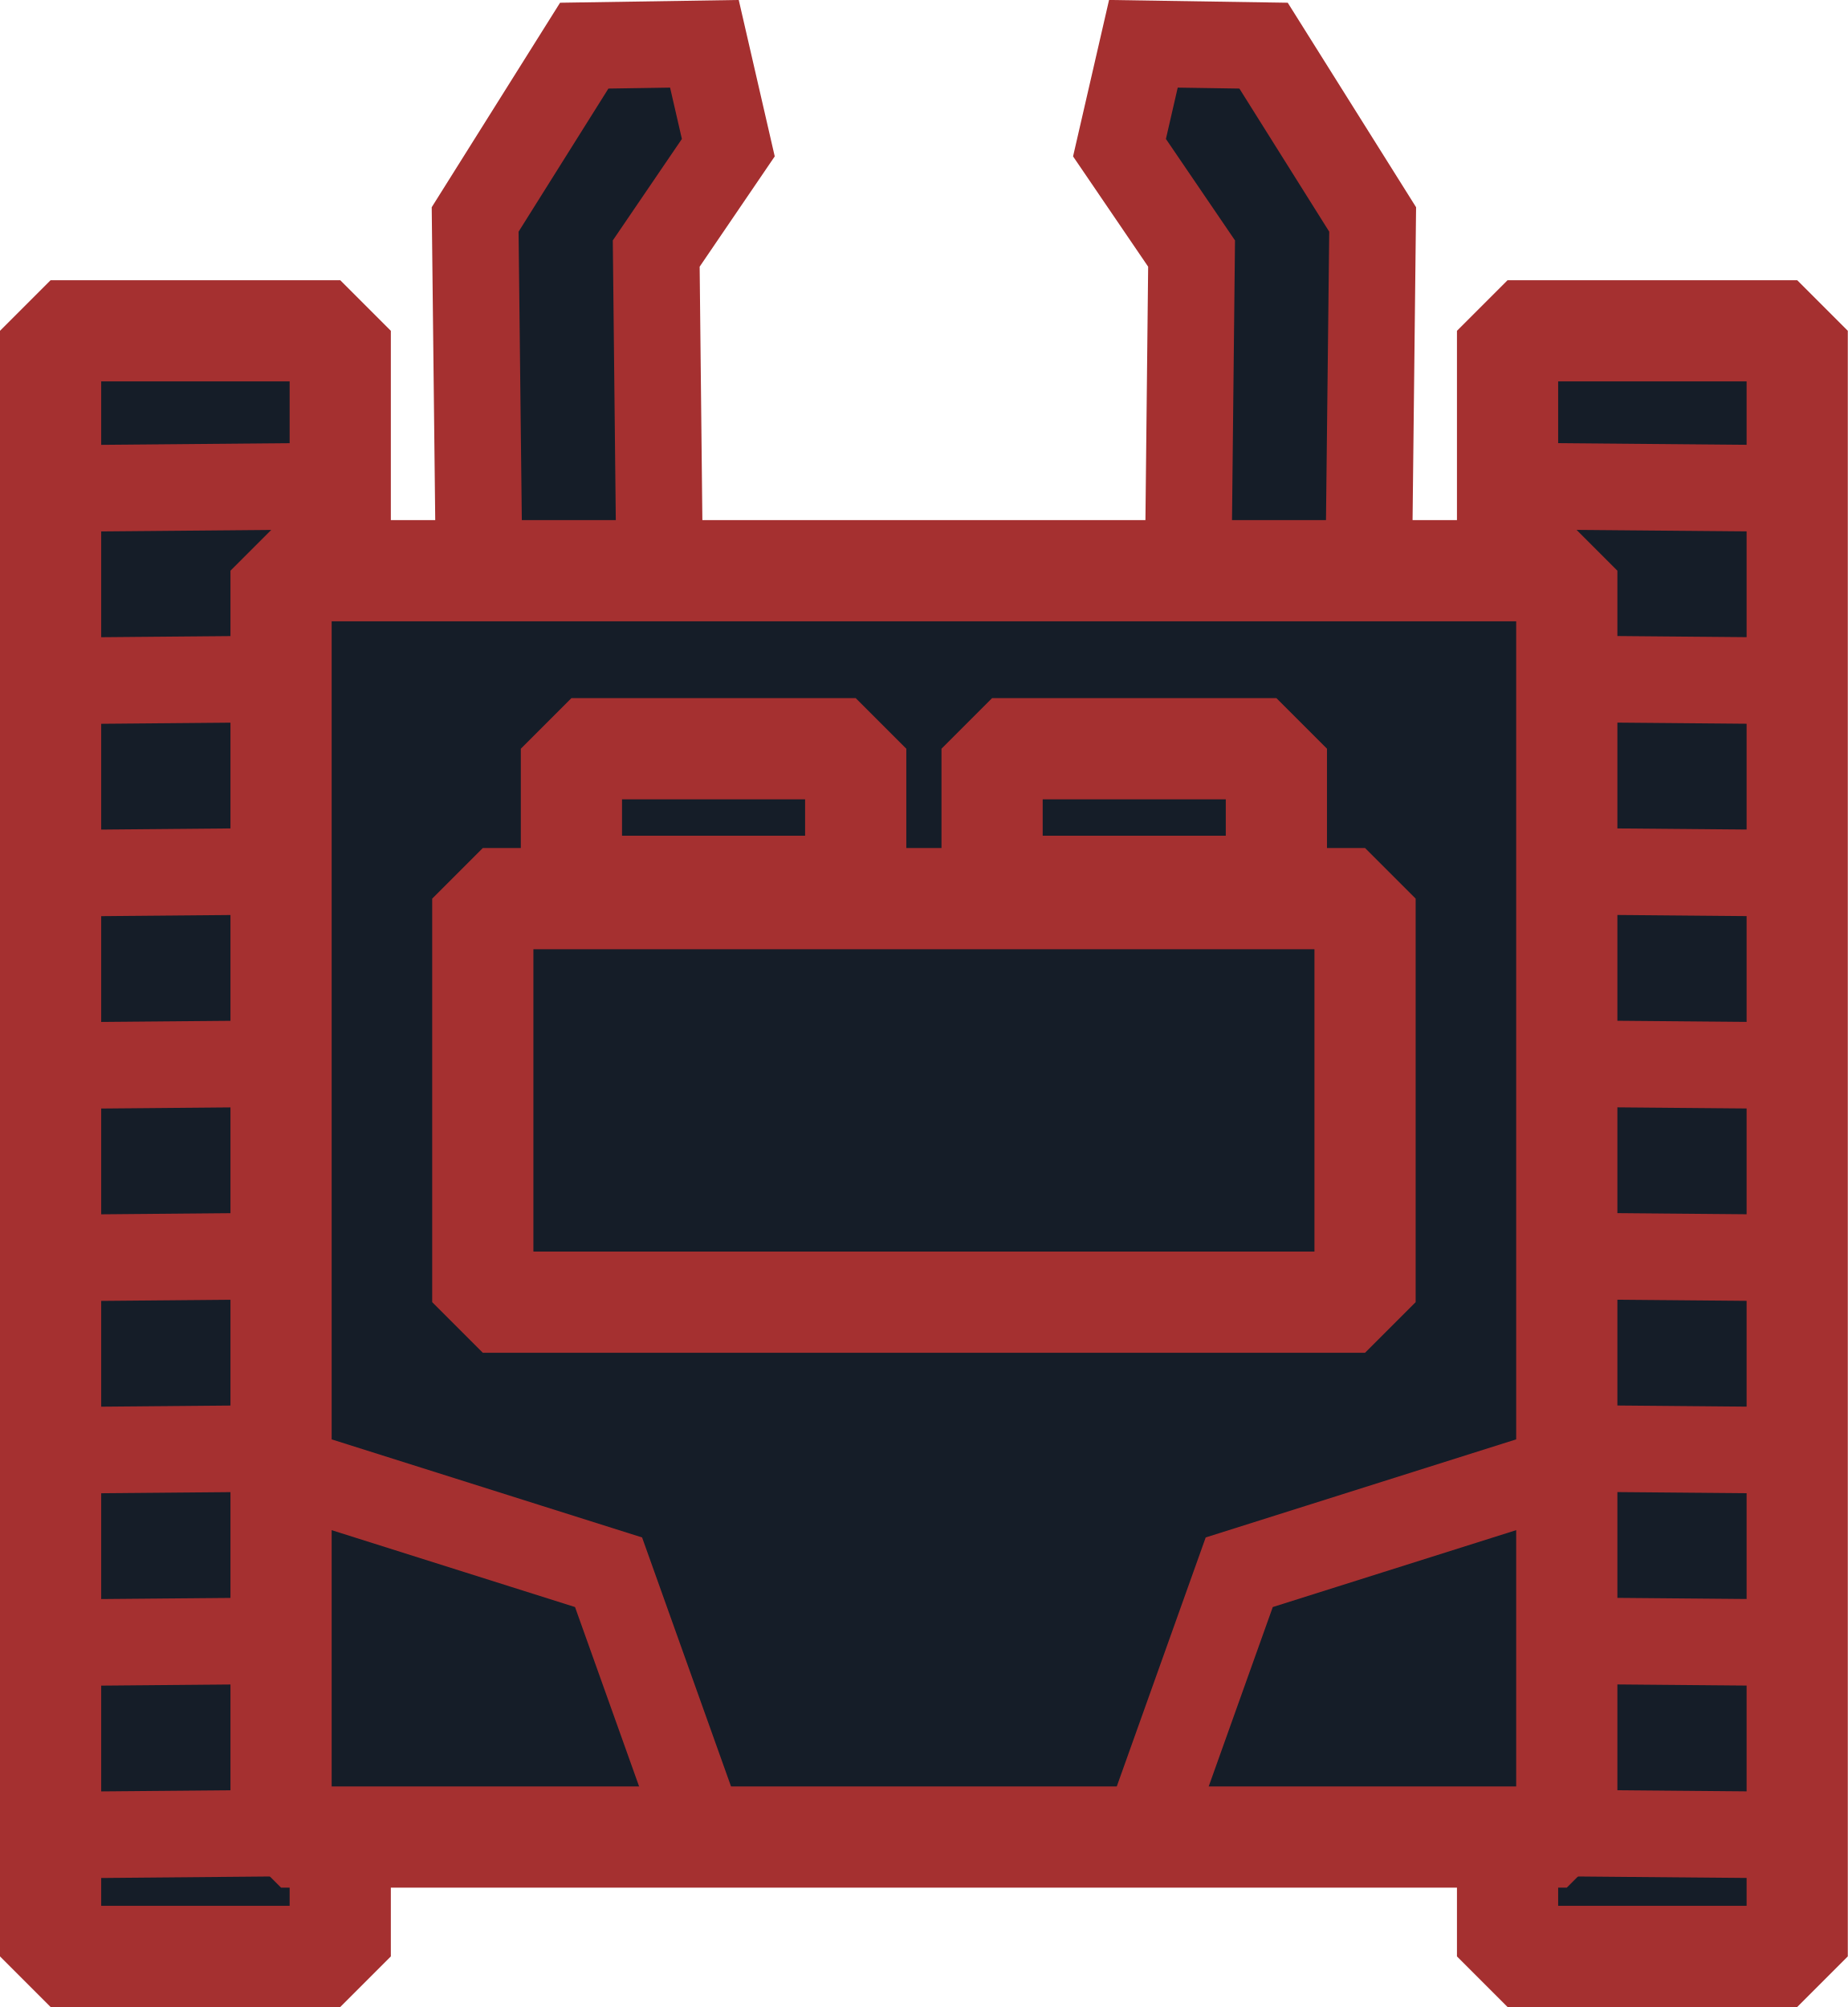
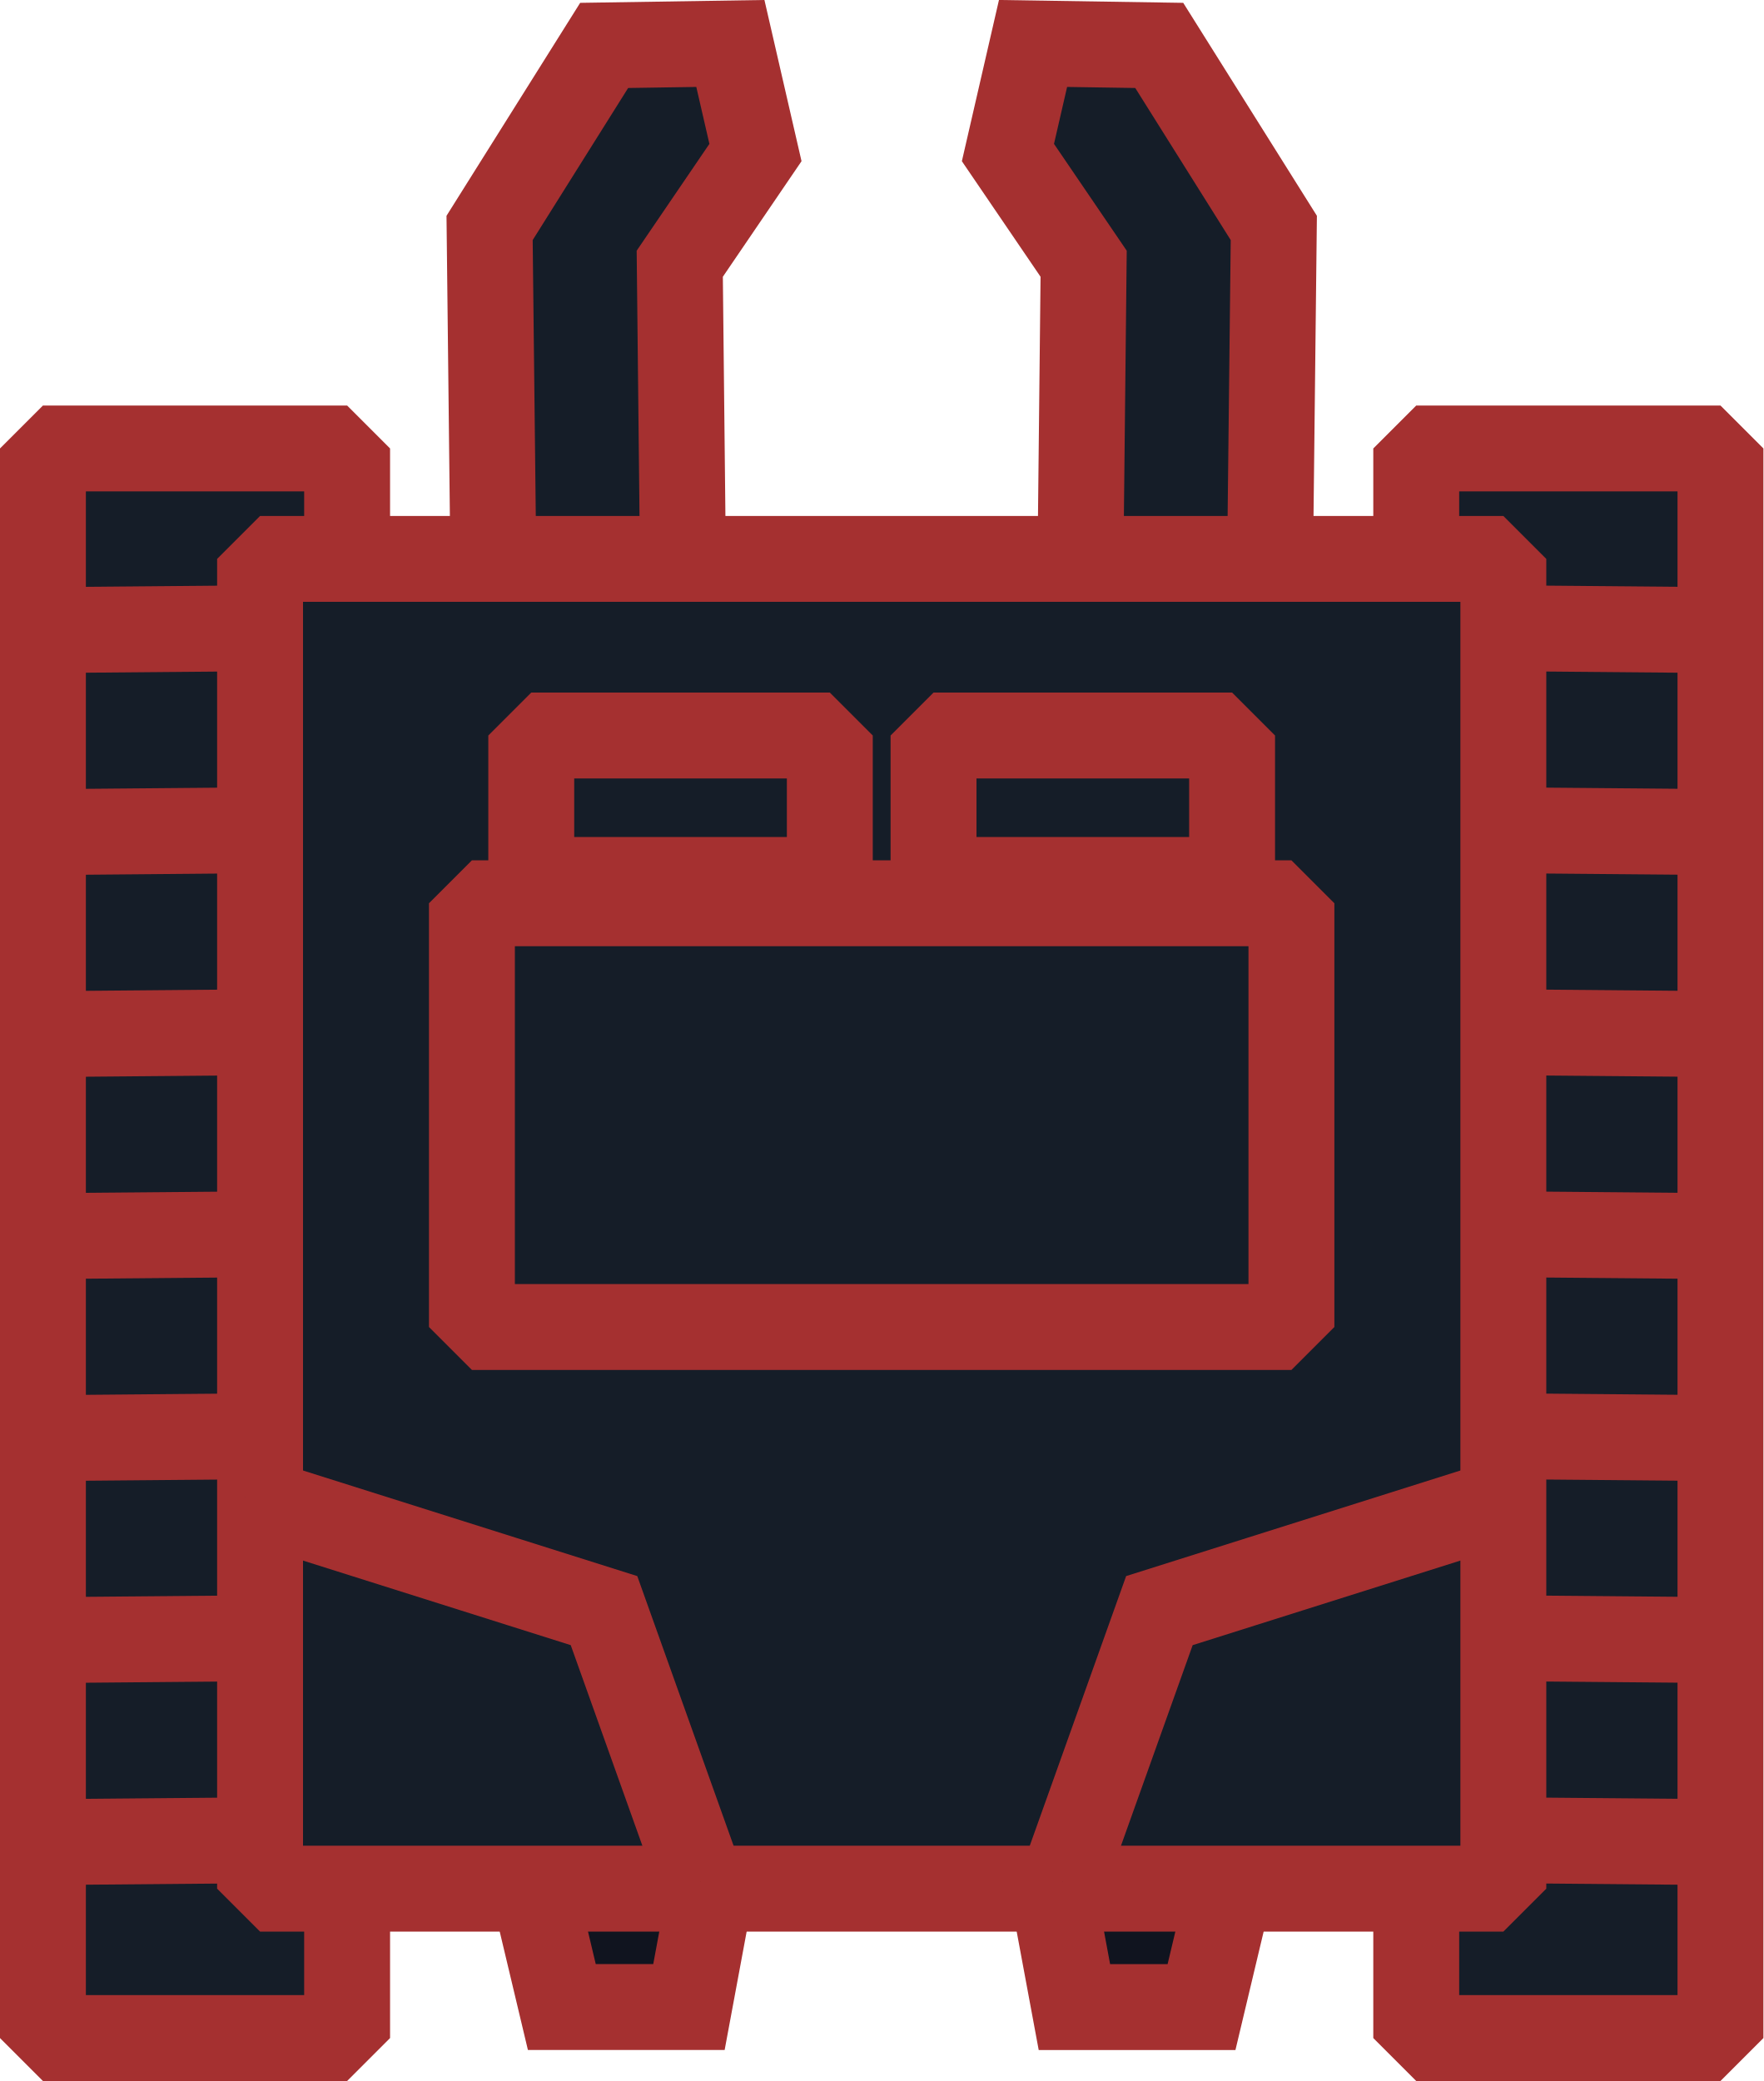
- <svg xmlns="http://www.w3.org/2000/svg" width="170.809" height="185.521" viewBox="0 0 45.193 49.086" version="1.1" id="svg1">
+ <svg xmlns="http://www.w3.org/2000/svg" width="164.27" height="193.872" viewBox="0 0 41.068 48.468" version="1.1" id="svg1">
  <defs id="defs1">
    </defs>
-   <g id="layer1" transform="matrix(0,-1.16918,1.16918,0,-0.4544378,49.11722)">
-     <path style="fill:#151d28;stroke:#a53030;stroke-width:1.811;stroke-linecap:butt;stroke-linejoin:miter;stroke-dasharray:none" d="m 29.326,10.419 8.093,-0.091 3.636,2.282 0.039,2.514 -2.173,0.5 -2.215,-1.508 -6.807,0.073 z m 0,18.593 8.093,0.091 3.636,-2.282 0.039,-2.514 -2.173,-0.5 -2.215,1.508 -6.807,-0.073 z" id="path8" />
-     <path style="fill:#151d28;stroke:#a53030;stroke-width:2.117;stroke-linejoin:bevel;stroke-dasharray:none" id="rect5" width="34.005" height="6.059" x="1.085" y="1.447" d="M 1.085,1.447 H 35.09 V 7.506 H 1.085 Z m 0,36.537 H 35.09 V 31.925 H 1.085 Z" />
-     <path style="fill:#151d28;stroke:#a53030;stroke-width:1.811;stroke-linecap:butt;stroke-linejoin:miter;stroke-dasharray:none" d="m 32.493,0.772 0.055,6.29 m -0.055,32.254 0.055,-6.29 m 3.969,-32.254 0.055,6.29 m -0.055,32.254 0.055,-6.29 m 3.969,-32.254 0.055,6.29 m -0.055,32.254 0.055,-6.29 m 3.969,-32.254 0.055,6.29 m -0.055,32.254 0.055,-6.29 m 3.969,-32.254 0.055,6.29 m -0.055,32.254 0.055,-6.29 m 3.969,-32.254 0.055,6.29 m -0.055,32.254 0.055,-6.29 m 3.969,-32.254 0.055,6.29 m -0.055,32.254 0.055,-6.29 m 3.969,-32.254 0.055,6.29 m -0.055,32.254 0.055,-6.29" id="path10" transform="translate(-28.87958,-0.3281771)" />
-     <path style="fill:#151d28;stroke:#a53030;stroke-width:2.117;stroke-linejoin:bevel;stroke-dasharray:none" id="rect1" width="26.492" height="13.602" x="3.581" y="6.267" d="M 3.582,6.268 V 19.715 33.164 H 30.072 V 19.715 6.268 Z" />
-     <path style="fill:#151d28;stroke:#a53030;stroke-width:2.117;stroke-linejoin:bevel;stroke-dasharray:none" id="rect2" width="8.441" height="9.367" x="14.772" y="10.488" d="m 14.771,10.488 v 9.227 9.229 h 8.441 v -9.229 -9.227 z" />
-     <path style="fill:#151d28;stroke:#a53030;stroke-width:2.117;stroke-linejoin:bevel;stroke-dasharray:none" id="rect3" width="2.878" height="5.947" x="23.47" y="12.342" d="m 23.47,12.342 h 2.878 v 5.947 h -2.878 z m 0,14.747 h 2.878 v -5.947 h -2.878 z" />
-     <path style="fill:#151d28;stroke:#a53030;stroke-width:1.811;stroke-linecap:butt;stroke-linejoin:miter;stroke-dasharray:none" d="M 11.38,5.968 9.121,13.119 3.723,15.047 M 11.38,33.463 9.121,26.312 3.723,24.384" id="path9" />
+   <g id="layer1" transform="matrix(0,-1.16918,1.16918,0,-1.271778,48.17666)">
+     <path style="fill:#10141f;stroke:#a53030;stroke-width:1.711;stroke-dasharray:none" d="m 3.395,11.762 -2.171,0.517 2e-7,2.532 2.222,0.413 m -0.052,10.314 -2.171,-0.517 2e-7,-2.532 2.222,-0.413" id="path1" />
+     <path style="fill:#151d28;stroke:#a53030;stroke-width:1.711;stroke-linecap:butt;stroke-linejoin:miter;stroke-dasharray:none" d="m 28.572,10.931 8.093,-0.091 3.636,2.282 0.039,2.514 -2.173,0.5 -2.215,-1.508 -6.807,0.073 z m 0,15.439 8.093,0.091 3.636,-2.282 0.039,-2.514 -2.173,-0.5 -2.215,1.508 -6.807,-0.073 z" id="path8" />
+     <path style="fill:#151d28;stroke:#a53030;stroke-width:1.711;stroke-linejoin:bevel;stroke-dasharray:none" id="rect5" width="31.666" height="6.059" x="0.606" y="1.943" d="M 0.606,1.943 H 32.272 V 8.002 H 0.606 Z m 0,33.415 H 32.272 V 29.298 H 0.606 Z" />
+     <path style="fill:#151d28;stroke:#a53030;stroke-width:1.711;stroke-linecap:butt;stroke-linejoin:miter;stroke-dasharray:none" d="m 32.493,0.772 0.055,6.29 m -0.055,28.023 0.055,-6.29 m 3.969,-28.023 0.055,6.29 m -0.055,28.023 0.055,-6.29 m 3.969,-28.023 0.055,6.29 m -0.055,28.023 0.055,-6.29 m 3.969,-28.023 0.055,6.29 m -0.055,28.023 0.055,-6.29 m 3.969,-28.023 0.055,6.29 m -0.055,28.023 0.055,-6.29 m 3.969,-28.023 0.055,6.29 m -0.055,28.023 0.055,-6.29 m 3.969,-28.023 0.055,6.29 m -0.055,28.023 0.055,-6.29" id="path10" transform="translate(-27.98783,0.7222946)" />
+     <path style="fill:#151d28;stroke:#a53030;stroke-width:1.711;stroke-linejoin:bevel;stroke-dasharray:none" id="rect1" width="26.492" height="13.602" x="3.581" y="6.267" d="M 3.582,6.268 V 18.65 31.033 H 30.072 V 18.65 6.268 Z" />
+     <path style="fill:#151d28;stroke:#a53030;stroke-width:1.711;stroke-linejoin:bevel;stroke-dasharray:none" id="rect2" width="8.441" height="9.367" x="14.772" y="10.488" d="m 14.771,10.488 v 8.162 8.162 h 8.441 v -8.162 -8.162 z" />
+     <path style="fill:#151d28;stroke:#a53030;stroke-width:1.711;stroke-linejoin:bevel;stroke-dasharray:none" id="rect3" width="2.878" height="5.947" x="23.676" y="11.67" d="m 23.676,11.67 h 2.878 v 5.947 h -2.878 z m 0,13.96 h 2.878 v -5.947 h -2.878 z" />
+     <path style="fill:#151d28;stroke:#a53030;stroke-width:1.711;stroke-linecap:butt;stroke-linejoin:miter;stroke-dasharray:none" d="M 11.38,5.968 9.121,13.119 3.723,15.047 M 11.38,31.333 9.121,24.182 3.723,22.253" id="path9" />
  </g>
</svg>
